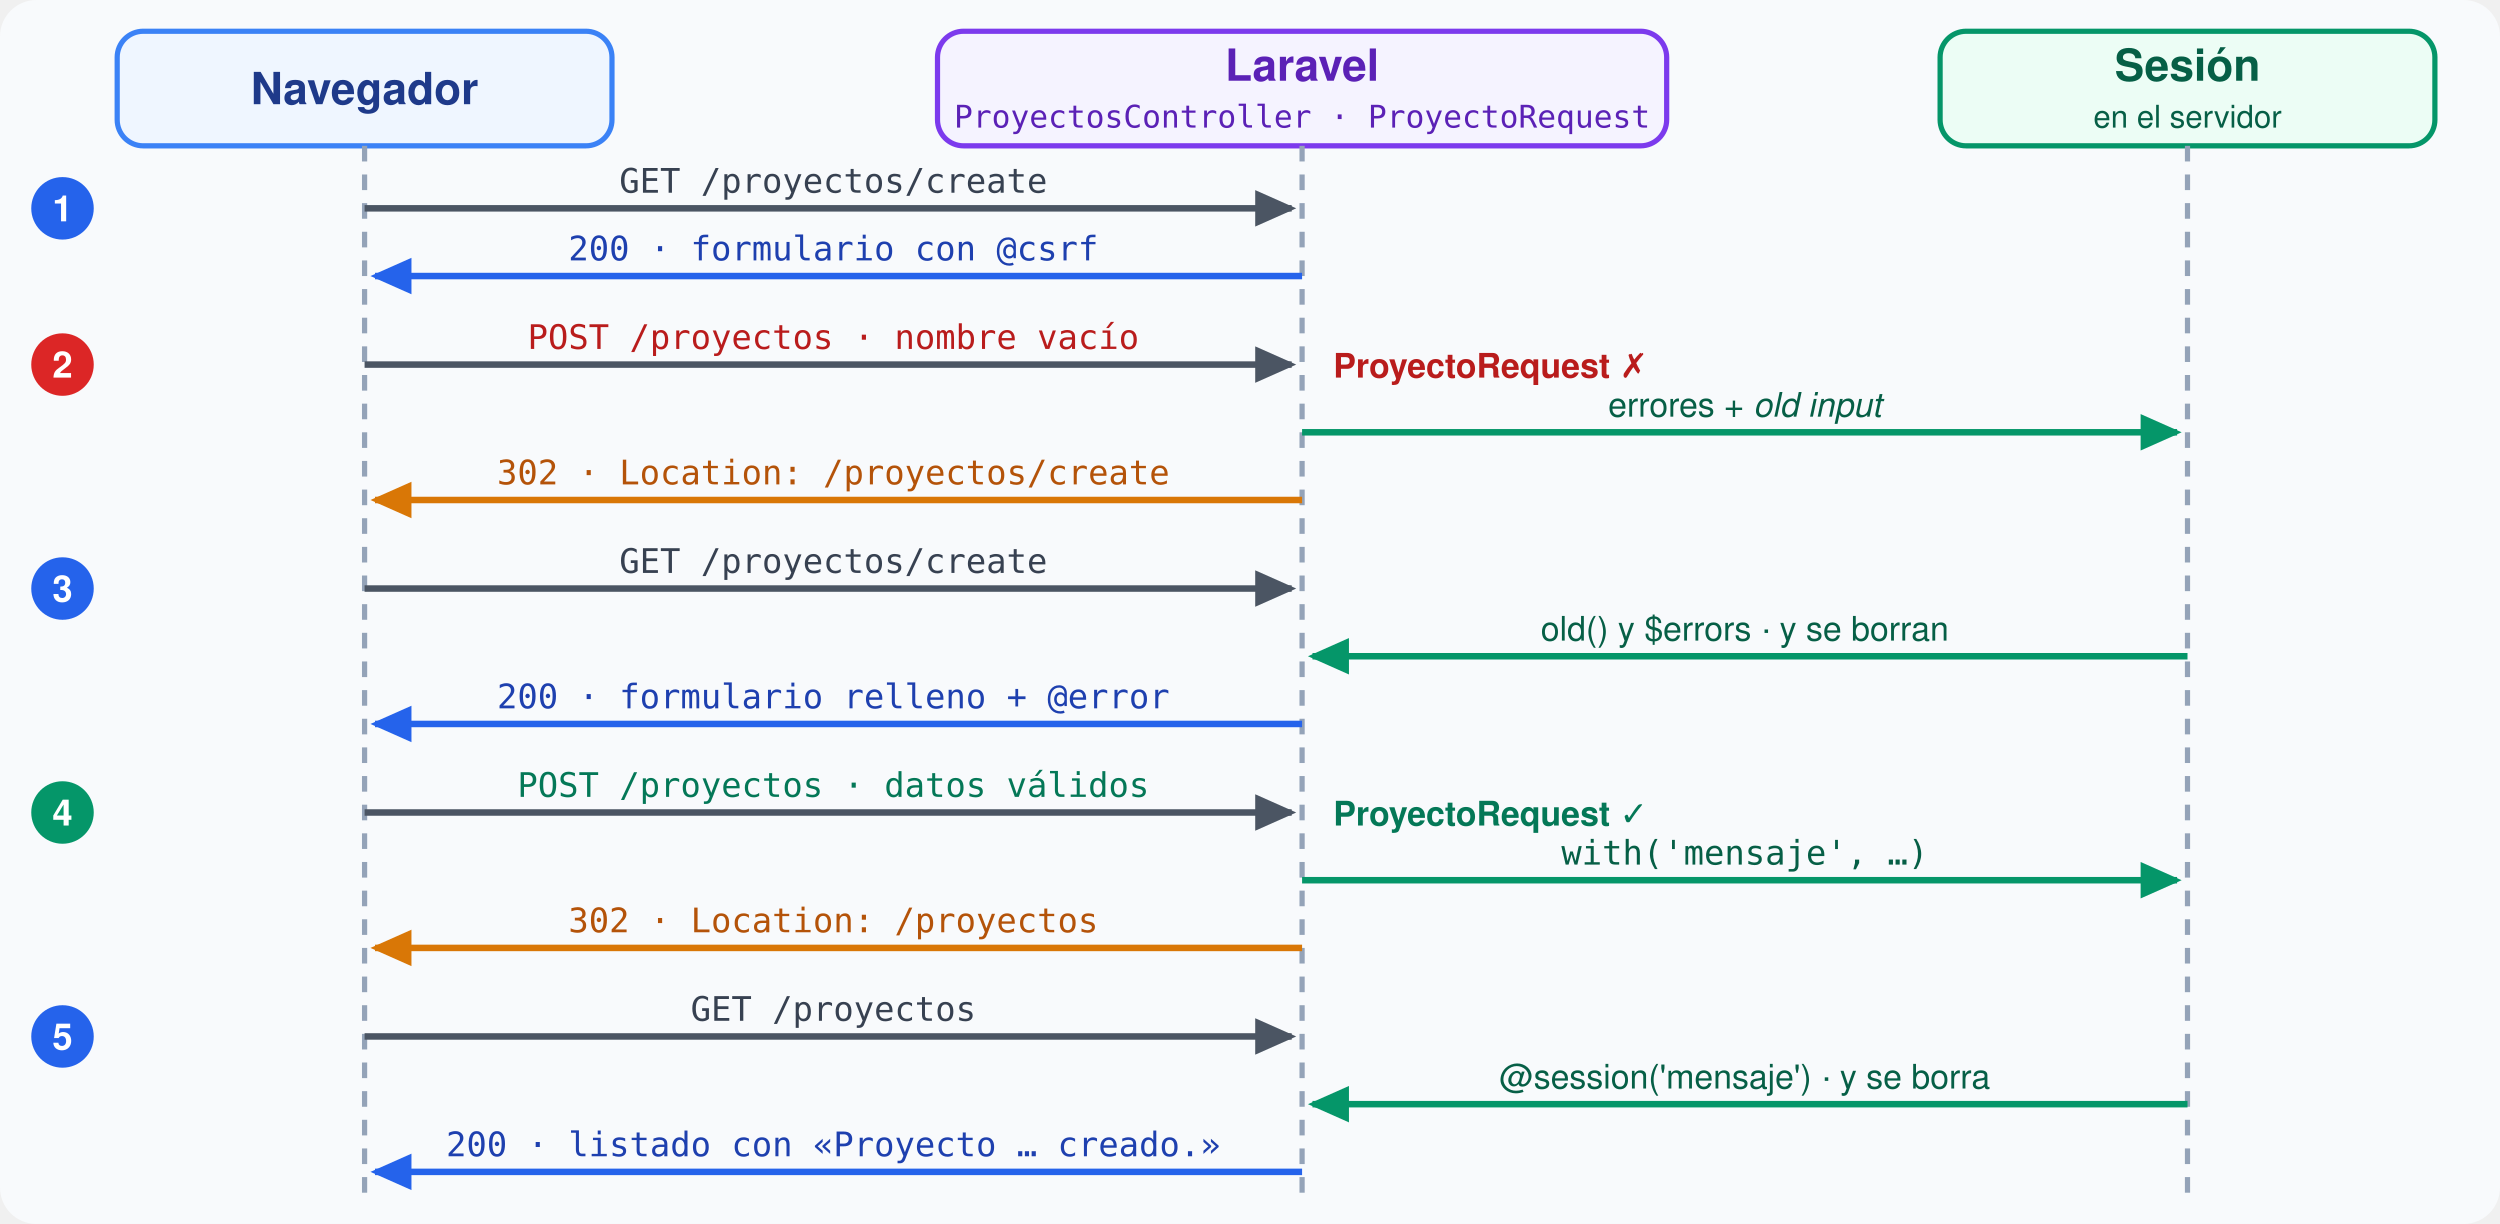
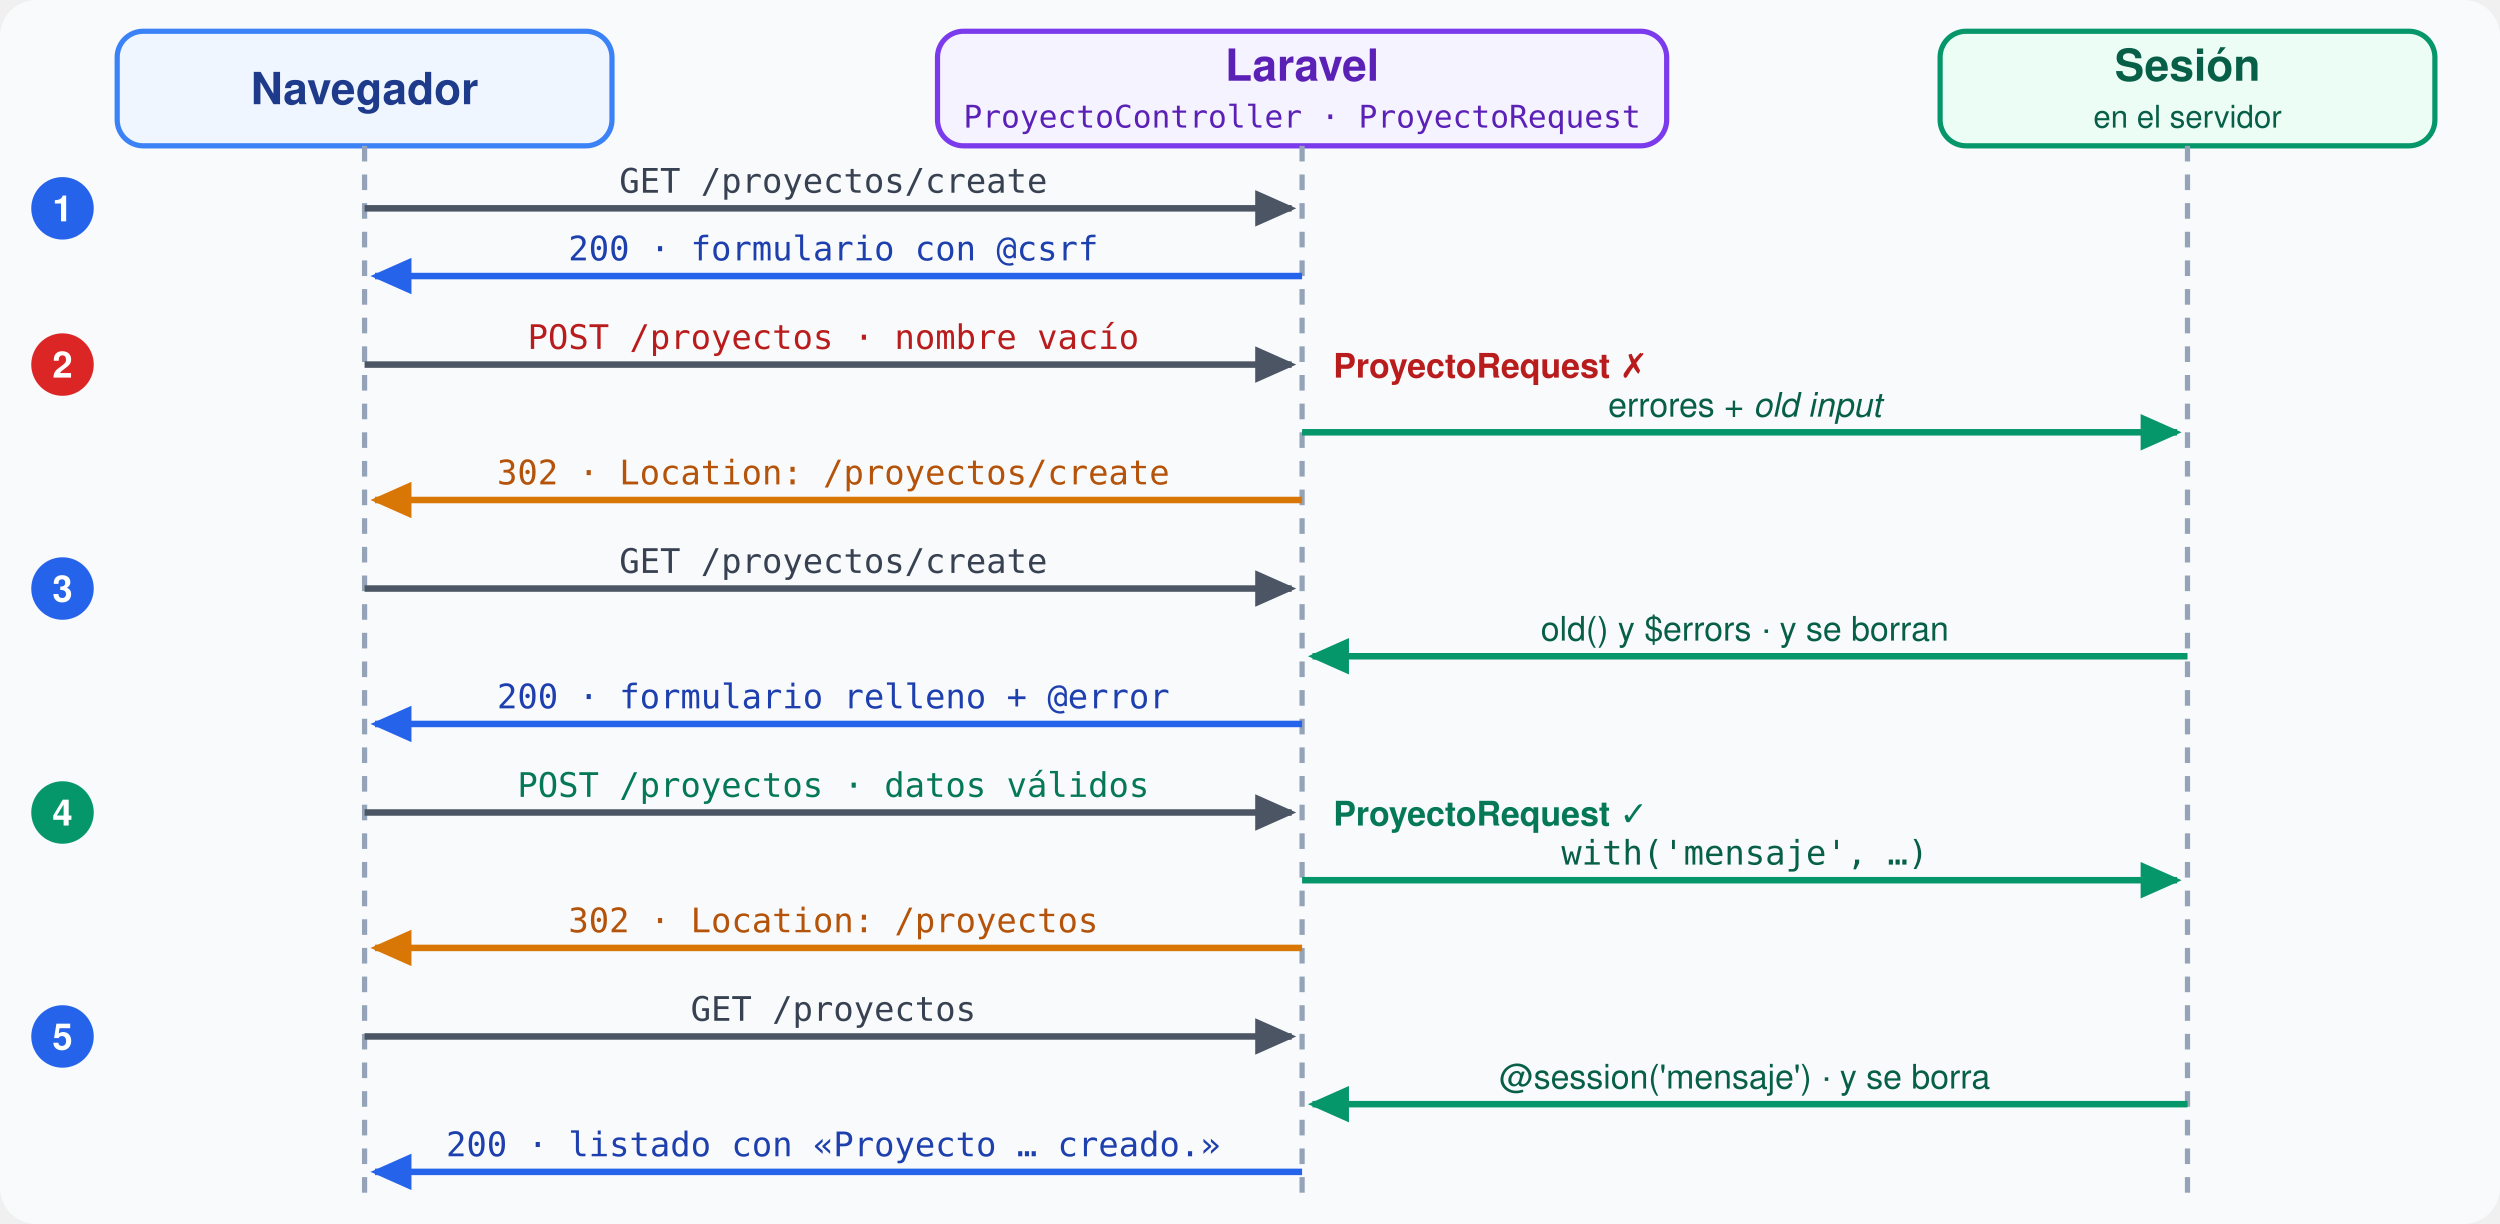
<svg xmlns="http://www.w3.org/2000/svg" viewBox="0 0 960 470" width="960" height="470" role="img" aria-label="El navegador pide el formulario de alta. Lo envía con el nombre vacío: el Form Request falla, guarda en la sesión los errores y lo escrito, y redirige de vuelta al formulario, que llega relleno y con los mensajes. Lo envía con datos válidos: el controlador deja un mensaje flash en la sesión y redirige al listado, que muestra el mensaje una vez" font-family="'Source Sans Pro', Helvetica, Arial, sans-serif">
  <defs>
    <marker id="f-fl-gris" viewBox="0 0 10 10" refX="8" refY="5" markerWidth="7" markerHeight="7" orient="auto">
      <path d="M0 1 L9 5 L0 9 z" fill="#4B5563" />
    </marker>
    <marker id="f-fl-azul" viewBox="0 0 10 10" refX="8" refY="5" markerWidth="7" markerHeight="7" orient="auto">
      <path d="M0 1 L9 5 L0 9 z" fill="#2563EB" />
    </marker>
    <marker id="f-fl-ambar" viewBox="0 0 10 10" refX="8" refY="5" markerWidth="7" markerHeight="7" orient="auto">
      <path d="M0 1 L9 5 L0 9 z" fill="#D97706" />
    </marker>
    <marker id="f-fl-verde" viewBox="0 0 10 10" refX="8" refY="5" markerWidth="7" markerHeight="7" orient="auto">
      <path d="M0 1 L9 5 L0 9 z" fill="#059669" />
    </marker>
  </defs>
  <rect x="0" y="0" width="960" height="470" rx="14" fill="#F8FAFC" />
  <rect x="45" y="12" width="190" height="44" rx="10" fill="#EFF6FF" stroke="#3B82F6" stroke-width="2" />
  <text x="140" y="40" text-anchor="middle" font-size="17" font-weight="700" fill="#1E3A8A">Navegador</text>
  <rect x="360" y="12" width="280" height="44" rx="10" fill="#F5F3FF" stroke="#7C3AED" stroke-width="2" />
  <text x="500" y="31" text-anchor="middle" font-size="17" font-weight="700" fill="#5B21B6">Laravel</text>
-   <text x="500" y="49" text-anchor="middle" font-size="12" font-family="'Source Code Pro', Consolas, monospace" fill="#5B21B6">ProyectosController · ProyectoRequest</text>
+   <text x="500" y="49" text-anchor="middle" font-size="12" font-family="'Source Code Pro', Consolas, monospace" fill="#5B21B6">ProyectoController · ProyectoRequest</text>
  <rect x="745" y="12" width="190" height="44" rx="10" fill="#ECFDF5" stroke="#059669" stroke-width="2" />
  <text x="840" y="31" text-anchor="middle" font-size="17" font-weight="700" fill="#065F46">Sesión</text>
  <text x="840" y="49" text-anchor="middle" font-size="12" fill="#065F46">en el servidor</text>
  <path d="M140 56 L 140 462" stroke="#94A3B8" stroke-width="2" stroke-dasharray="6 5" />
  <path d="M500 56 L 500 462" stroke="#94A3B8" stroke-width="2" stroke-dasharray="6 5" />
  <path d="M840 56 L 840 462" stroke="#94A3B8" stroke-width="2" stroke-dasharray="6 5" />
  <g>
    <circle cx="24" cy="80" r="12" fill="#2563EB" />
    <text x="24" y="85" text-anchor="middle" font-size="14" font-weight="700" fill="#fff">1</text>
    <text x="320" y="74" text-anchor="middle" font-size="13" font-family="'Source Code Pro', Consolas, monospace" fill="#374151">GET /proyectos/create</text>
    <path d="M140 80 L 496 80" stroke="#4B5563" stroke-width="2.5" marker-end="url(#f-fl-gris)" />
    <text x="320" y="100" text-anchor="middle" font-size="13" font-family="'Source Code Pro', Consolas, monospace" fill="#1E40AF">200 · formulario con @csrf</text>
    <path d="M500 106 L 144 106" stroke="#2563EB" stroke-width="2.5" marker-end="url(#f-fl-azul)" />
  </g>
  <g>
    <circle cx="24" cy="140" r="12" fill="#DC2626" />
    <text x="24" y="145" text-anchor="middle" font-size="14" font-weight="700" fill="#fff">2</text>
    <text x="320" y="134" text-anchor="middle" font-size="13" font-family="'Source Code Pro', Consolas, monospace" fill="#B91C1C">POST /proyectos · nombre vacío</text>
    <path d="M140 140 L 496 140" stroke="#4B5563" stroke-width="2.5" marker-end="url(#f-fl-gris)" />
    <text x="512" y="145" font-size="13" font-weight="700" fill="#B91C1C">ProyectoRequest ✗</text>
    <text x="670" y="160" text-anchor="middle" font-size="13" fill="#065F46">errores + <tspan font-style="italic">old input</tspan>
    </text>
    <path d="M500 166 L 836 166" stroke="#059669" stroke-width="2.5" marker-end="url(#f-fl-verde)" />
    <text x="320" y="186" text-anchor="middle" font-size="13" font-family="'Source Code Pro', Consolas, monospace" fill="#B45309">302 · Location: /proyectos/create</text>
    <path d="M500 192 L 144 192" stroke="#D97706" stroke-width="2.5" marker-end="url(#f-fl-ambar)" />
  </g>
  <g>
    <circle cx="24" cy="226" r="12" fill="#2563EB" />
    <text x="24" y="231" text-anchor="middle" font-size="14" font-weight="700" fill="#fff">3</text>
    <text x="320" y="220" text-anchor="middle" font-size="13" font-family="'Source Code Pro', Consolas, monospace" fill="#374151">GET /proyectos/create</text>
    <path d="M140 226 L 496 226" stroke="#4B5563" stroke-width="2.5" marker-end="url(#f-fl-gris)" />
    <text x="670" y="246" text-anchor="middle" font-size="13" fill="#065F46">old() y $errors · y se borran</text>
    <path d="M840 252 L 504 252" stroke="#059669" stroke-width="2.5" marker-end="url(#f-fl-verde)" />
    <text x="320" y="272" text-anchor="middle" font-size="13" font-family="'Source Code Pro', Consolas, monospace" fill="#1E40AF">200 · formulario relleno + @error</text>
    <path d="M500 278 L 144 278" stroke="#2563EB" stroke-width="2.5" marker-end="url(#f-fl-azul)" />
  </g>
  <g>
    <circle cx="24" cy="312" r="12" fill="#059669" />
    <text x="24" y="317" text-anchor="middle" font-size="14" font-weight="700" fill="#fff">4</text>
    <text x="320" y="306" text-anchor="middle" font-size="13" font-family="'Source Code Pro', Consolas, monospace" fill="#047857">POST /proyectos · datos válidos</text>
    <path d="M140 312 L 496 312" stroke="#4B5563" stroke-width="2.5" marker-end="url(#f-fl-gris)" />
    <text x="512" y="317" font-size="13" font-weight="700" fill="#047857">ProyectoRequest ✓</text>
    <text x="670" y="332" text-anchor="middle" font-size="13" font-family="'Source Code Pro', Consolas, monospace" fill="#065F46">with('mensaje', …)</text>
    <path d="M500 338 L 836 338" stroke="#059669" stroke-width="2.5" marker-end="url(#f-fl-verde)" />
    <text x="320" y="358" text-anchor="middle" font-size="13" font-family="'Source Code Pro', Consolas, monospace" fill="#B45309">302 · Location: /proyectos</text>
    <path d="M500 364 L 144 364" stroke="#D97706" stroke-width="2.5" marker-end="url(#f-fl-ambar)" />
  </g>
  <g>
    <circle cx="24" cy="398" r="12" fill="#2563EB" />
    <text x="24" y="403" text-anchor="middle" font-size="14" font-weight="700" fill="#fff">5</text>
    <text x="320" y="392" text-anchor="middle" font-size="13" font-family="'Source Code Pro', Consolas, monospace" fill="#374151">GET /proyectos</text>
    <path d="M140 398 L 496 398" stroke="#4B5563" stroke-width="2.5" marker-end="url(#f-fl-gris)" />
    <text x="670" y="418" text-anchor="middle" font-size="13" fill="#065F46">@session('mensaje') · y se borra</text>
    <path d="M840 424 L 504 424" stroke="#059669" stroke-width="2.5" marker-end="url(#f-fl-verde)" />
    <text x="320" y="444" text-anchor="middle" font-size="13" font-family="'Source Code Pro', Consolas, monospace" fill="#1E40AF">200 · listado con «Proyecto … creado.»</text>
    <path d="M500 450 L 144 450" stroke="#2563EB" stroke-width="2.5" marker-end="url(#f-fl-azul)" />
  </g>
</svg>
